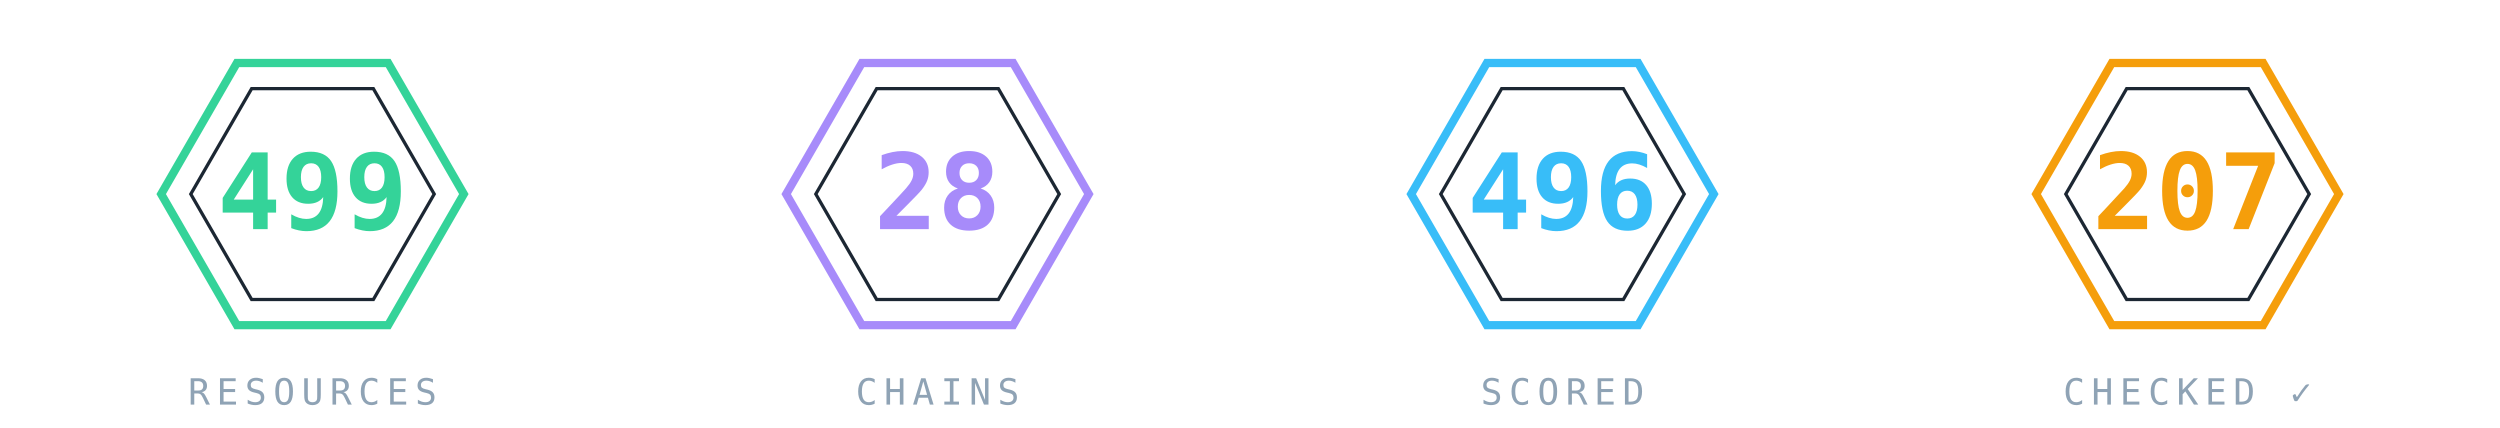
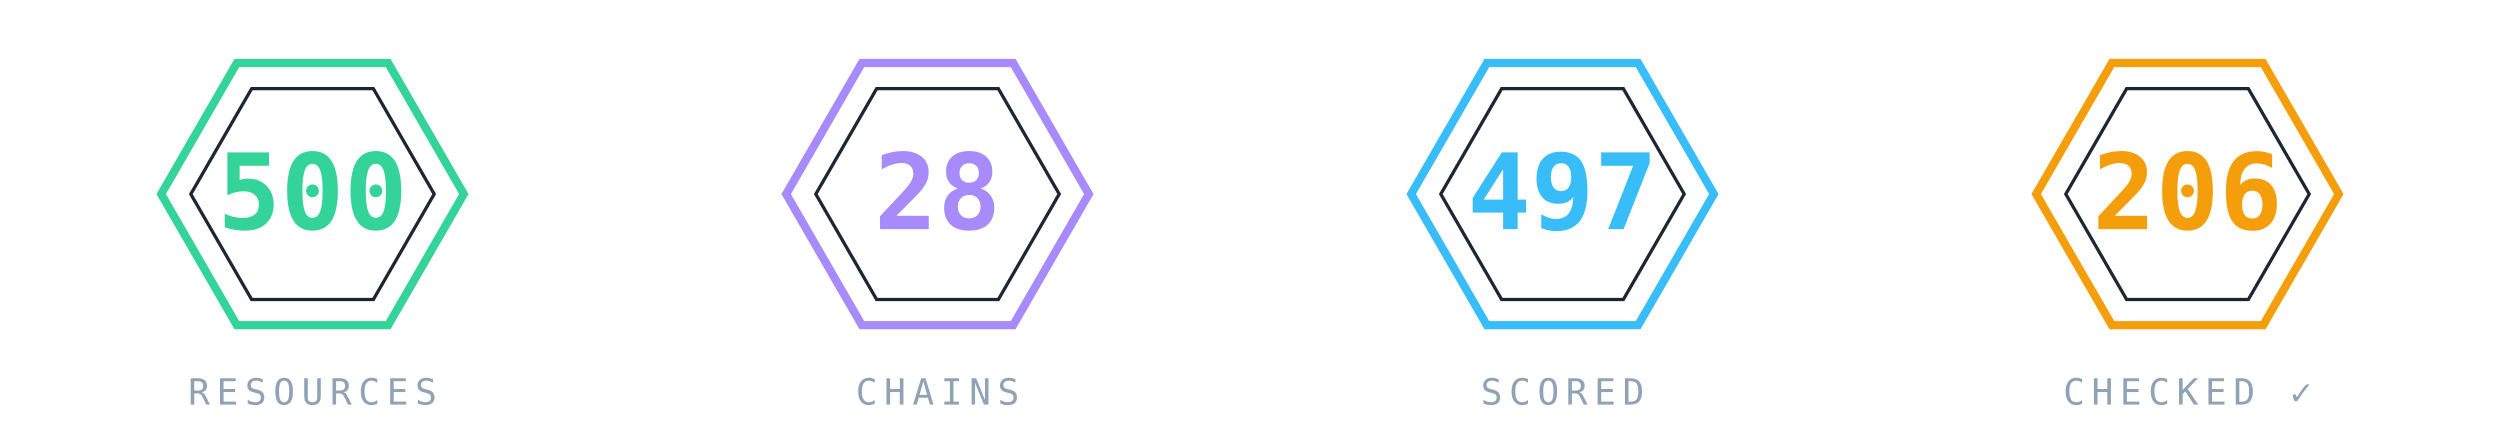
- <svg xmlns="http://www.w3.org/2000/svg" width="1520" height="260" viewBox="0 0 1520 260" role="img" aria-label="499 resources, 28 chains, 496 scored, 207 independently checked">
+ <svg xmlns="http://www.w3.org/2000/svg" width="1520" height="260" viewBox="0 0 1520 260" role="img" aria-label="500 resources, 28 chains, 497 scored, 206 independently checked">
  <g>
    <path d="M98.0 118.0 L144.0 38.3 L236.0 38.3 L282.0 118.0 L236.0 197.7 L144.0 197.7 Z" fill="none" stroke="#34d399" stroke-width="5" />
    <path d="M116.0 118.0 L153.0 53.9 L227.0 53.9 L264.0 118.0 L227.0 182.1 L153.0 182.1 Z" fill="none" stroke="#1c2733" stroke-width="2" />
-     <text x="190" y="139.333" text-anchor="middle" font-family="ui-monospace, SFMono-Regular, Menlo, monospace" font-size="64" font-weight="700" fill="#34d399">499</text>
+     <text x="190" y="139.333" text-anchor="middle" font-family="ui-monospace, SFMono-Regular, Menlo, monospace" font-size="64" font-weight="700" fill="#34d399">500</text>
    <text x="190" y="246" text-anchor="middle" font-family="ui-monospace, SFMono-Regular, Menlo, monospace" font-size="22" letter-spacing="4" fill="#8fa3b5">RESOURCES</text>
  </g>
  <g>
    <path d="M478.0 118.0 L524.0 38.3 L616.0 38.3 L662.0 118.0 L616.0 197.7 L524.0 197.7 Z" fill="none" stroke="#a78bfa" stroke-width="5" />
    <path d="M496.0 118.0 L533.0 53.9 L607.0 53.9 L644.0 118.0 L607.0 182.1 L533.0 182.1 Z" fill="none" stroke="#1c2733" stroke-width="2" />
    <text x="570" y="139.333" text-anchor="middle" font-family="ui-monospace, SFMono-Regular, Menlo, monospace" font-size="64" font-weight="700" fill="#a78bfa">28</text>
    <text x="570" y="246" text-anchor="middle" font-family="ui-monospace, SFMono-Regular, Menlo, monospace" font-size="22" letter-spacing="4" fill="#8fa3b5">CHAINS</text>
  </g>
  <g>
    <path d="M858.0 118.0 L904.0 38.3 L996.0 38.3 L1042.0 118.0 L996.0 197.7 L904.0 197.7 Z" fill="none" stroke="#38bdf8" stroke-width="5" />
    <path d="M876.0 118.0 L913.0 53.9 L987.0 53.9 L1024.0 118.0 L987.0 182.1 L913.0 182.1 Z" fill="none" stroke="#1c2733" stroke-width="2" />
-     <text x="950" y="139.333" text-anchor="middle" font-family="ui-monospace, SFMono-Regular, Menlo, monospace" font-size="64" font-weight="700" fill="#38bdf8">496</text>
+     <text x="950" y="139.333" text-anchor="middle" font-family="ui-monospace, SFMono-Regular, Menlo, monospace" font-size="64" font-weight="700" fill="#38bdf8">497</text>
    <text x="950" y="246" text-anchor="middle" font-family="ui-monospace, SFMono-Regular, Menlo, monospace" font-size="22" letter-spacing="4" fill="#8fa3b5">SCORED</text>
  </g>
  <g>
    <path d="M1238.0 118.0 L1284.0 38.3 L1376.0 38.3 L1422.0 118.0 L1376.0 197.7 L1284.0 197.7 Z" fill="none" stroke="#f59e0b" stroke-width="5" />
    <path d="M1256.0 118.0 L1293.0 53.9 L1367.0 53.9 L1404.0 118.0 L1367.0 182.1 L1293.0 182.1 Z" fill="none" stroke="#1c2733" stroke-width="2" />
-     <text x="1330" y="139.333" text-anchor="middle" font-family="ui-monospace, SFMono-Regular, Menlo, monospace" font-size="64" font-weight="700" fill="#f59e0b">207</text>
+     <text x="1330" y="139.333" text-anchor="middle" font-family="ui-monospace, SFMono-Regular, Menlo, monospace" font-size="64" font-weight="700" fill="#f59e0b">206</text>
    <text x="1330" y="246" text-anchor="middle" font-family="ui-monospace, SFMono-Regular, Menlo, monospace" font-size="22" letter-spacing="4" fill="#8fa3b5">CHECKED ✓</text>
  </g>
</svg>
